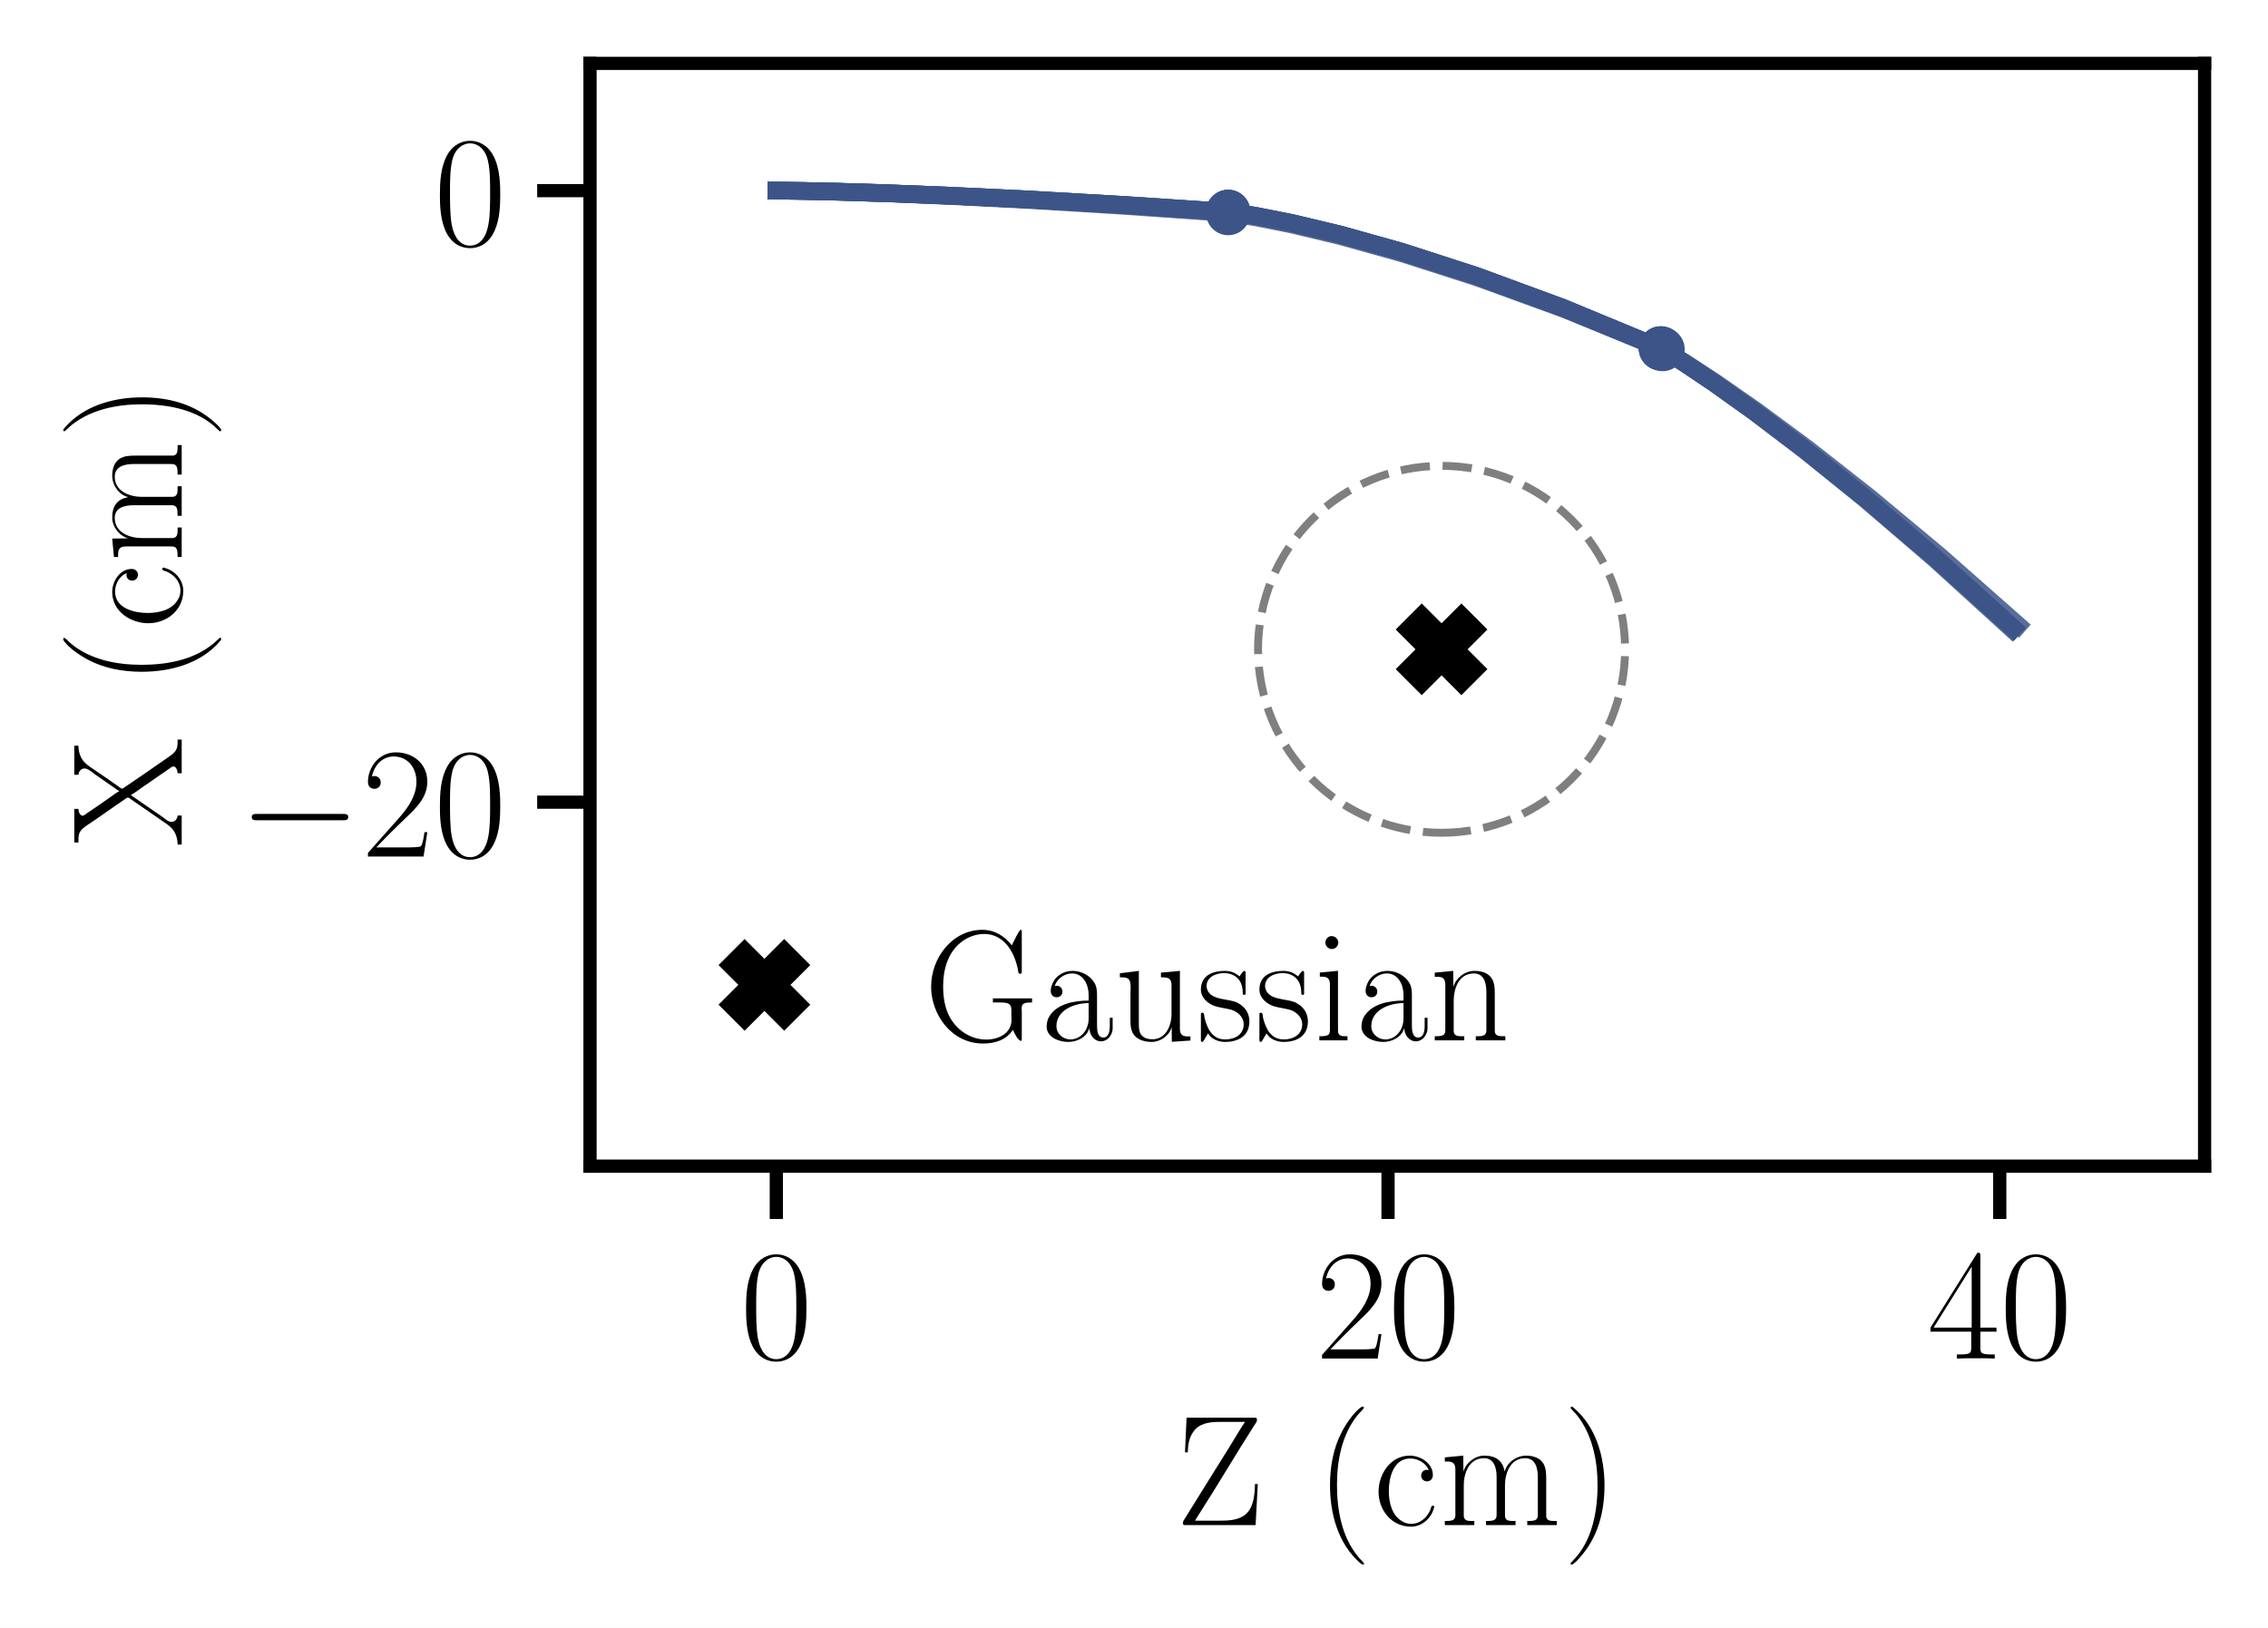
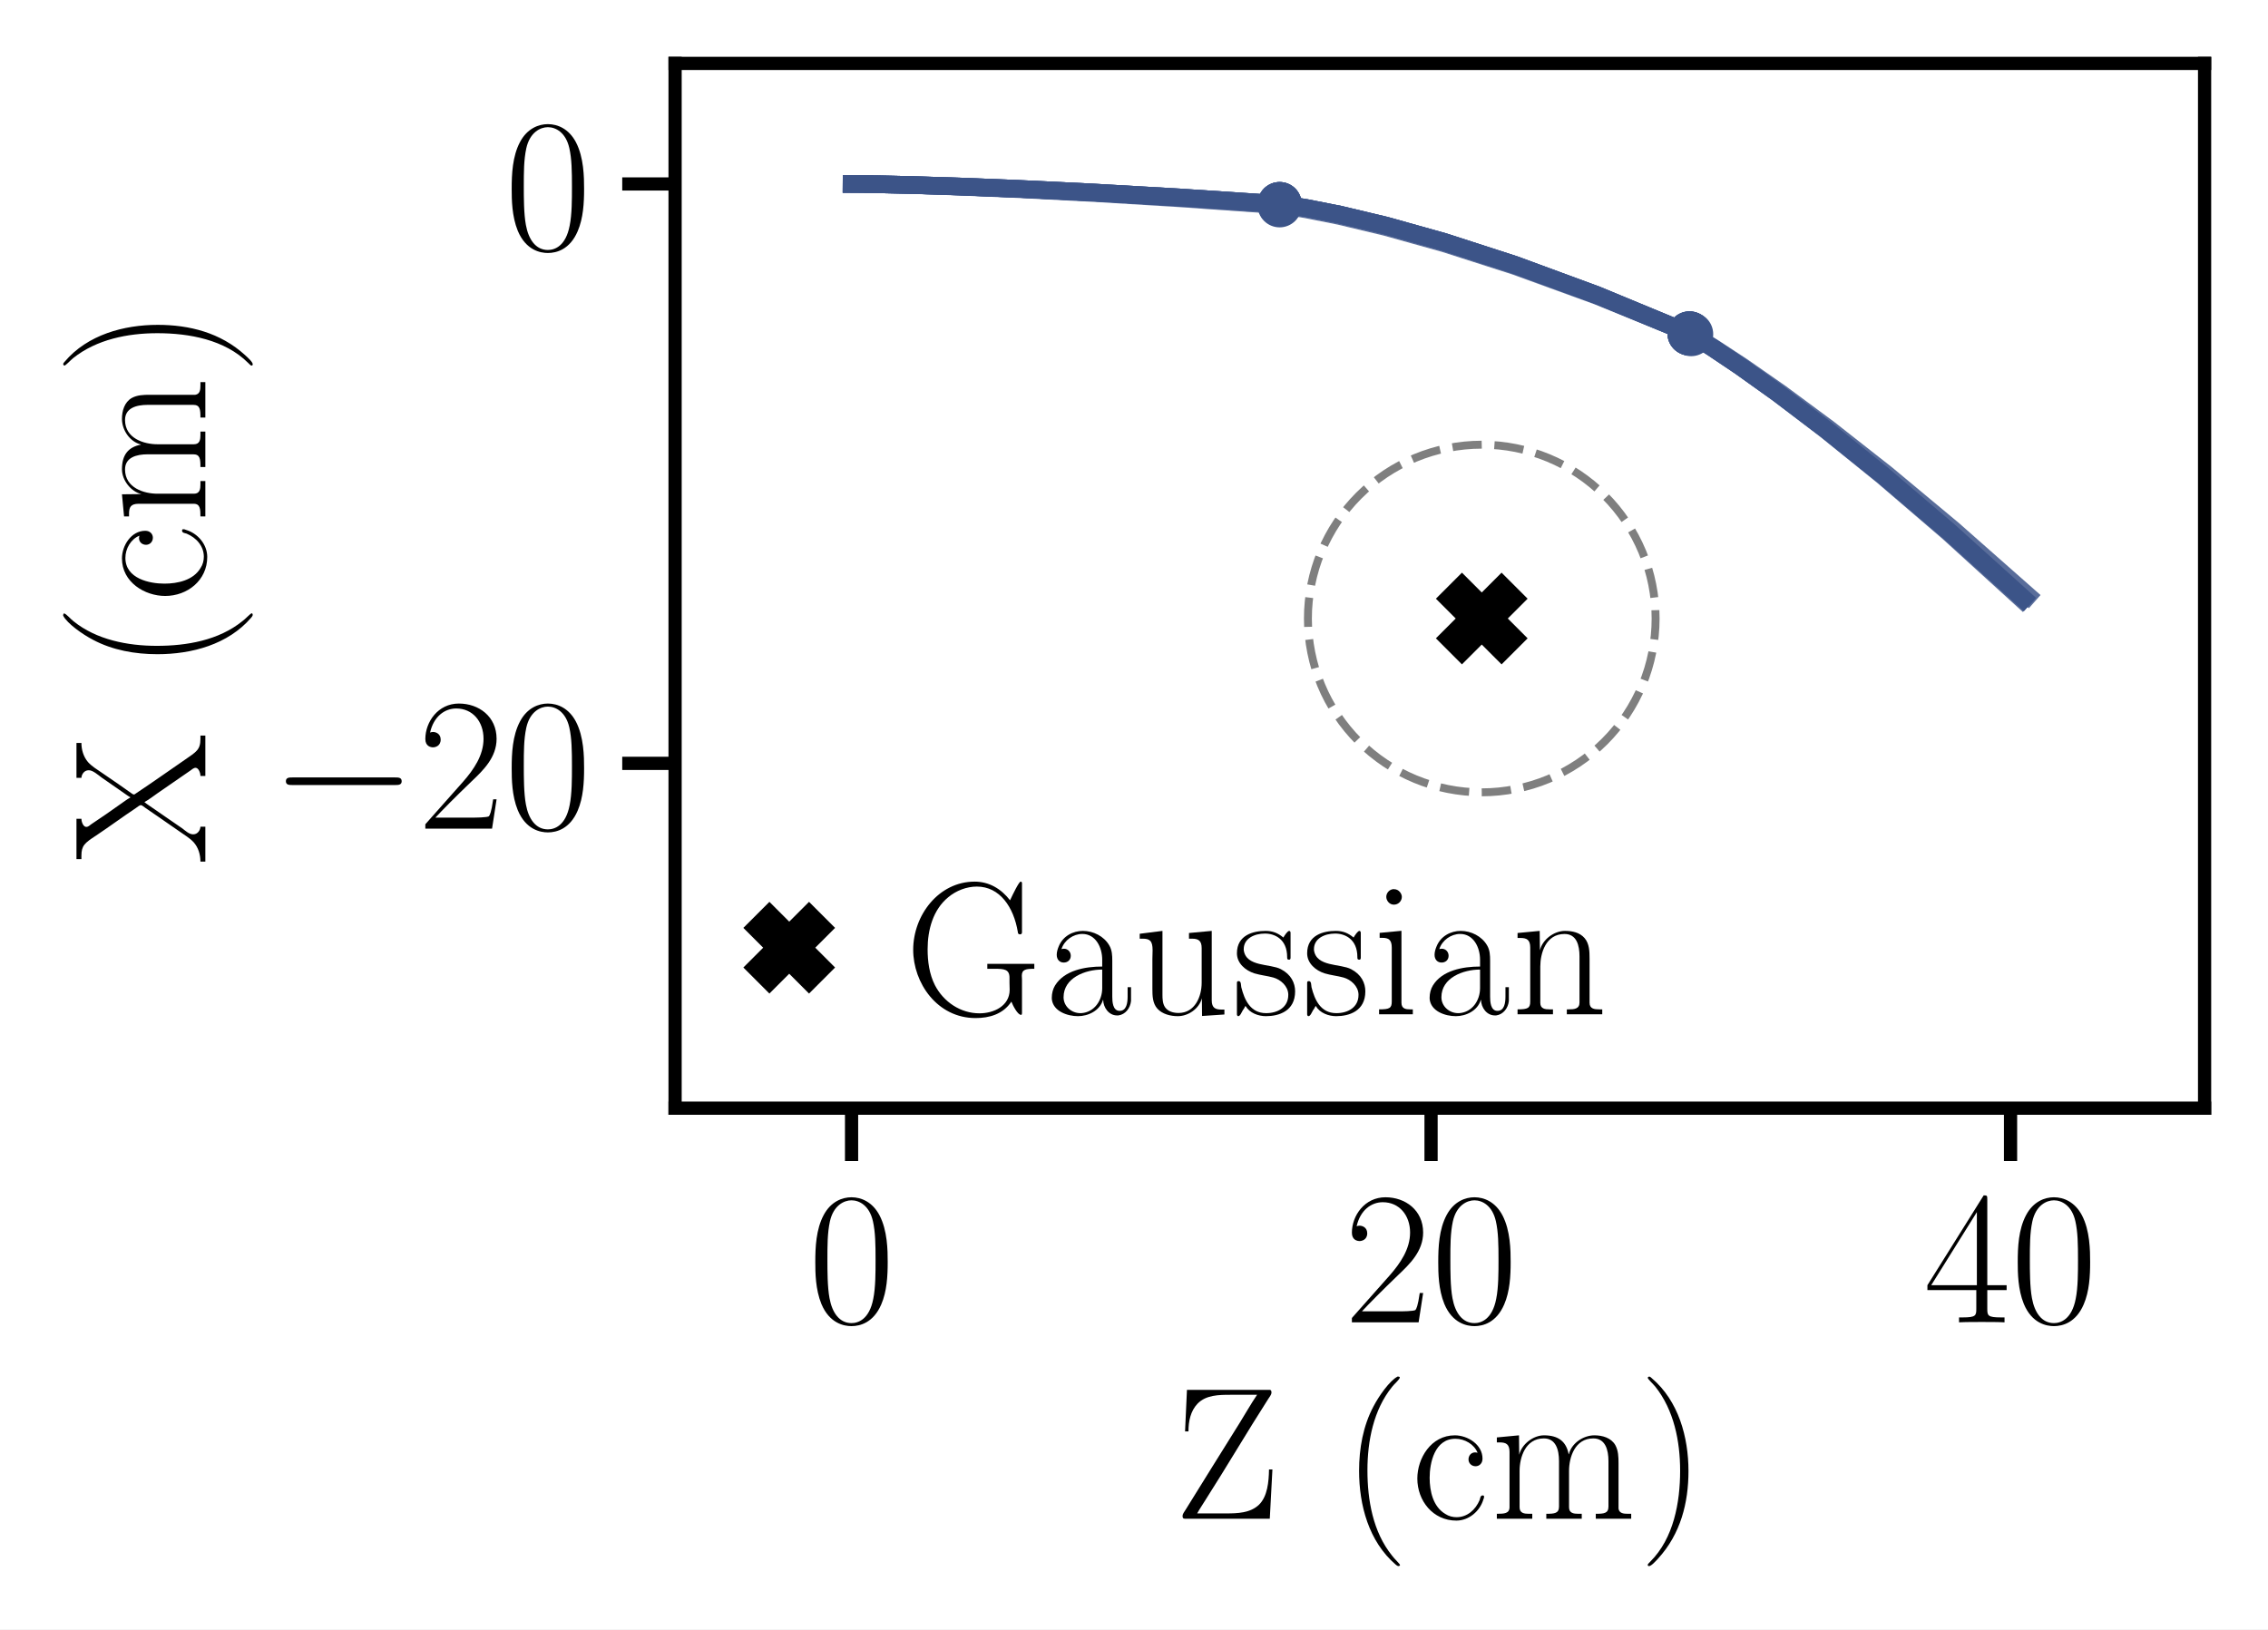
- <svg xmlns="http://www.w3.org/2000/svg" xmlns:xlink="http://www.w3.org/1999/xlink" width="257.52pt" height="184.879pt" viewBox="0 0 257.52 184.879" version="1.1">
+ <svg xmlns="http://www.w3.org/2000/svg" xmlns:xlink="http://www.w3.org/1999/xlink" width="257.52pt" height="185.028pt" viewBox="0 0 257.52 185.028" version="1.1">
  <defs>
    <style type="text/css">*{stroke-linejoin: round; stroke-linecap: butt}</style>
  </defs>
  <g id="figure_1">
    <g id="patch_1">
-       <path d="M 0 184.879  L 257.52 184.879  L 257.52 0  L 0 0  z " style="fill: #ffffff" />
+       <path d="M 0 185.028  L 257.52 185.028  L 257.52 0  L 0 0  z " style="fill: #ffffff" />
    </g>
    <g id="axes_1">
      <g id="patch_2">
-         <path d="M 66.994 132.446  L 250.32 132.446  L 250.32 7.2  L 66.994 7.2  z " style="fill: #ffffff" />
+         <path d="M 76.652 125.847  L 250.32 125.847  L 250.32 7.2  L 76.652 7.2  z " style="fill: #ffffff" />
      </g>
      <g id="matplotlib.axis_1">
        <g id="xtick_1">
          <g id="line2d_1">
            <defs>
-               <path id="m2c2d97f7ad" d="M 0 0  L 0 6  " style="stroke: #000000; stroke-width: 1.5" />
-             </defs>
-             <g>
-               <use xlink:href="#m2c2d97f7ad" x="88.147" y="132.446" style="stroke: #000000; stroke-width: 1.5" />
+               <path id="mf3b9656940" d="M 0 0  L 0 6  " style="stroke: #000000; stroke-width: 1.5" />
+             </defs>
+             <g>
+               <use xlink:href="#mf3b9656940" x="96.691" y="125.847" style="stroke: #000000; stroke-width: 1.5" />
            </g>
          </g>
          <g id="text_1">
-             <g transform="translate(84.03441 154.295) scale(0.18 -0.18)">
+             <g transform="translate(91.75621 150.1662) scale(0.216 -0.216)">
              <defs>
                <path id="CMR17-32" d="M 2688 2038  C 2688 2430 2681 3099 2412 3613  C 2176 4063 1798 4224 1465 4224  C 1158 4224 768 4082 524 3620  C 268 3137 243 2539 243 2038  C 243 1671 249 1112 448 623  C 723 -39 1216 -128 1465 -128  C 1760 -128 2208 -7 2470 604  C 2662 1048 2688 1568 2688 2038  z M 1465 -26  C 1056 -26 812 328 723 816  C 652 1196 652 1749 652 2109  C 652 2604 652 3015 736 3407  C 857 3954 1216 4121 1465 4121  C 1728 4121 2067 3947 2188 3420  C 2272 3054 2278 2623 2278 2109  C 2278 1691 2278 1176 2201 797  C 2067 96 1689 -26 1465 -26  z " transform="scale(0.015625)" />
              </defs>
              <use xlink:href="#CMR17-32" transform="scale(0.996264)" />
            </g>
          </g>
        </g>
        <g id="xtick_2">
          <g id="line2d_2">
            <g>
-               <use xlink:href="#m2c2d97f7ad" x="157.604" y="132.446" style="stroke: #000000; stroke-width: 1.5" />
+               <use xlink:href="#mf3b9656940" x="162.489" y="125.847" style="stroke: #000000; stroke-width: 1.5" />
            </g>
          </g>
          <g id="text_2">
-             <g transform="translate(149.3799 154.295) scale(0.18 -0.18)">
+             <g transform="translate(152.6198 150.1662) scale(0.216 -0.216)">
              <defs>
                <path id="CMR17-34" d="M 2668 990  L 2553 990  C 2489 537 2438 460 2412 422  C 2380 371 1920 371 1830 371  L 601 371  C 832 620 1280 1073 1824 1596  C 2214 1966 2668 2400 2668 3033  C 2668 3788 2067 4224 1395 4224  C 691 4224 262 3603 262 3027  C 262 2777 448 2745 524 2745  C 588 2745 780 2783 780 3007  C 780 3206 614 3264 524 3264  C 486 3264 448 3257 422 3244  C 544 3788 915 4057 1305 4057  C 1862 4057 2227 3616 2227 3033  C 2227 2477 1900 1998 1536 1583  L 262 147  L 262 0  L 2515 0  L 2668 990  z " transform="scale(0.015625)" />
              </defs>
              <use xlink:href="#CMR17-34" transform="scale(0.996264)" />
              <use xlink:href="#CMR17-32" transform="translate(45.69048 0) scale(0.996264)" />
            </g>
          </g>
        </g>
        <g id="xtick_3">
          <g id="line2d_3">
            <g>
-               <use xlink:href="#m2c2d97f7ad" x="227.062" y="132.446" style="stroke: #000000; stroke-width: 1.5" />
+               <use xlink:href="#mf3b9656940" x="228.287" y="125.847" style="stroke: #000000; stroke-width: 1.5" />
            </g>
          </g>
          <g id="text_3">
-             <g transform="translate(218.8375 154.295) scale(0.18 -0.18)">
+             <g transform="translate(218.418 150.1662) scale(0.216 -0.216)">
              <defs>
                <path id="CMR17-36" d="M 2150 4147  C 2150 4281 2144 4288 2028 4288  L 128 1254  L 128 1088  L 1779 1088  L 1779 460  C 1779 230 1766 166 1318 166  L 1196 166  L 1196 0  C 1401 12 1747 12 1964 12  C 2182 12 2528 12 2732 0  L 2732 166  L 2611 166  C 2163 166 2150 230 2150 460  L 2150 1088  L 2803 1088  L 2803 1254  L 2150 1254  L 2150 4147  z M 1798 3723  L 1798 1254  L 256 1254  L 1798 3723  z " transform="scale(0.015625)" />
              </defs>
              <use xlink:href="#CMR17-36" transform="scale(0.996264)" />
              <use xlink:href="#CMR17-32" transform="translate(45.69048 0) scale(0.996264)" />
            </g>
          </g>
        </g>
        <g id="text_4">
-           <g transform="translate(133.3843 173.2123) scale(0.18 -0.18)">
+           <g transform="translate(133.1591 172.467) scale(0.216 -0.216)">
            <defs>
              <path id="SFRM1728-73" d="M 480 4352  L 416 2949  L 531 2949  C 531 3293 601 3637 838 3886  C 1120 4179 1561 4185 1939 4185  L 2848 4185  C 2636 3873 2451 3542 2252 3223  C 1644 2249 1030 1268 428 293  C 390 230 332 166 332 89  C 332 25 352 0 409 0  L 3277 0  L 3366 1663  L 3251 1663  C 3244 1249 3200 752 2912 472  C 2617 191 2188 179 1798 179  L 825 179  C 908 332 1011 478 1100 625  C 1824 1758 2502 2917 3225 4045  C 3264 4108 3328 4179 3334 4255  C 3334 4300 3328 4352 3270 4352  L 480 4352  z " transform="scale(0.015625)" />
              <path id="SFRM1728-19f" d="M 1913 4800  C 1651 4665 1286 4152 1100 3793  C 748 3132 614 2369 614 1619  C 614 458 940 -767 1849 -1549  C 1875 -1568 1907 -1600 1945 -1600  C 1964 -1600 1996 -1588 1996 -1568  C 1996 -1524 1804 -1357 1728 -1248  C 1081 -446 896 631 896 1638  C 896 2619 1100 3677 1728 4453  C 1804 4556 1990 4704 1990 4774  C 1990 4787 1964 4800 1939 4800  C 1926 4806 1920 4800 1913 4800  z " transform="scale(0.015625)" />
              <path id="SFRM1728-fe" d="M 2278 2227  C 2252 2233 2220 2240 2195 2240  C 2060 2240 1971 2131 1971 2003  C 1971 1868 2080 1772 2208 1772  C 2336 1772 2444 1868 2444 2028  C 2444 2508 1939 2816 1510 2816  C 704 2816 243 2041 243 1356  C 243 608 768 -64 1561 -64  C 1984 -64 2361 256 2476 659  C 2489 678 2496 710 2496 736  L 2496 755  C 2496 780 2470 787 2451 787  C 2368 787 2368 691 2348 633  C 2208 300 1926 51 1568 51  C 1440 51 1305 83 1190 160  C 774 403 659 934 659 1382  C 659 1881 825 2700 1529 2700  C 1843 2700 2163 2515 2278 2227  z " transform="scale(0.015625)" />
              <path id="SFRM1728-17b" d="M 256 2745  L 256 2577  L 352 2577  C 563 2577 684 2520 684 2256  L 684 391  C 684 172 499 166 256 166  L 256 0  L 1452 0  L 1452 166  L 1337 166  C 1184 166 1024 185 1024 385  L 1024 1619  C 1024 2063 1216 2712 1843 2712  C 2246 2712 2355 2333 2355 1947  L 2355 410  C 2355 179 2201 166 1926 166  L 1926 0  L 3123 0  L 3123 166  L 3008 166  C 2854 166 2694 185 2694 385  L 2694 1619  C 2694 2063 2886 2712 3513 2712  C 3917 2712 4025 2333 4025 1947  L 4025 410  C 4025 179 3872 166 3597 166  L 3597 0  L 4793 0  L 4793 166  L 4685 166  C 4537 166 4390 179 4365 340  L 4365 1876  C 4365 2089 4358 2301 4256 2487  C 4115 2732 3821 2816 3552 2816  C 3168 2816 2777 2545 2688 2179  L 2681 2179  C 2598 2610 2329 2816 1849 2816  C 1478 2816 1094 2513 1011 2159  L 1004 2816  L 256 2745  z " transform="scale(0.015625)" />
              <path id="SFRM1728-1a0" d="M 358 4787  C 345 4780 339 4767 339 4761  C 339 4716 518 4556 595 4460  C 1222 3672 1433 2621 1433 1622  C 1433 552 1216 -659 428 -1447  C 403 -1479 339 -1524 339 -1562  C 339 -1588 358 -1600 384 -1600  C 460 -1600 608 -1434 691 -1344  C 1452 -511 1715 539 1715 1609  C 1715 2749 1382 3979 473 4748  C 448 4767 422 4800 390 4800  C 377 4800 364 4793 358 4787  z " transform="scale(0.015625)" />
            </defs>
            <use xlink:href="#SFRM1728-73" transform="scale(0.996264)" />
            <use xlink:href="#SFRM1728-19f" transform="translate(88.3975 0) scale(0.996264)" />
            <use xlink:href="#SFRM1728-fe" transform="translate(124.7908 0) scale(0.996264)" />
            <use xlink:href="#SFRM1728-17b" transform="translate(166.3877 0) scale(0.996264)" />
            <use xlink:href="#SFRM1728-1a0" transform="translate(244.41 0) scale(0.996264)" />
          </g>
        </g>
      </g>
      <g id="matplotlib.axis_2">
        <g id="ytick_1">
          <g id="line2d_4">
            <defs>
-               <path id="m97be2ce21b" d="M 0 0  L -6 0  " style="stroke: #000000; stroke-width: 1.5" />
-             </defs>
-             <g>
-               <use xlink:href="#m97be2ce21b" x="66.994" y="91.109" style="stroke: #000000; stroke-width: 1.5" />
+               <path id="md460f7f77c" d="M 0 0  L -6 0  " style="stroke: #000000; stroke-width: 1.5" />
+             </defs>
+             <g>
+               <use xlink:href="#md460f7f77c" x="76.652" y="86.688" style="stroke: #000000; stroke-width: 1.5" />
            </g>
          </g>
          <g id="text_5">
-             <g transform="translate(27.09724 97.28373) scale(0.18 -0.18)">
+             <g transform="translate(30.67668 94.09785) scale(0.216 -0.216)">
              <defs>
                <path id="CMSY10-1" d="M 4217 1472  C 4326 1472 4441 1472 4441 1600  C 4441 1728 4326 1728 4217 1728  L 755 1728  C 646 1728 531 1728 531 1600  C 531 1472 646 1472 755 1472  L 4217 1472  z " transform="scale(0.015625)" />
              </defs>
              <use xlink:href="#CMSY10-1" transform="scale(0.996264)" />
              <use xlink:href="#CMR17-34" transform="translate(77.48747 0) scale(0.996264)" />
              <use xlink:href="#CMR17-32" transform="translate(123.1779 0) scale(0.996264)" />
            </g>
          </g>
        </g>
        <g id="ytick_2">
          <g id="line2d_5">
            <g>
-               <use xlink:href="#m97be2ce21b" x="66.994" y="21.651" style="stroke: #000000; stroke-width: 1.5" />
+               <use xlink:href="#md460f7f77c" x="76.652" y="20.89" style="stroke: #000000; stroke-width: 1.5" />
            </g>
          </g>
          <g id="text_6">
-             <g transform="translate(49.26927 27.82611) scale(0.18 -0.18)">
+             <g transform="translate(57.28312 28.29966) scale(0.216 -0.216)">
              <use xlink:href="#CMR17-32" transform="scale(0.996264)" />
            </g>
          </g>
        </g>
        <g id="text_7">
-           <g transform="translate(20.63014 96.26231) rotate(-90) scale(0.18 -0.18)">
+           <g transform="translate(23.31615 98.25089) rotate(-90) scale(0.216 -0.216)">
            <defs>
              <path id="SFRM1728-6f" d="M 204 4352  L 204 4185  L 320 4185  C 659 4185 748 4077 998 3694  C 1299 3242 1625 2803 1926 2351  C 1964 2293 2028 2223 2028 2179  C 2028 2134 1958 2064 1926 2013  L 1638 1593  C 1472 1351 1305 1115 1139 873  C 1024 714 921 529 774 395  C 595 236 358 166 121 166  L 121 0  L 1299 0  L 1299 166  C 1171 172 1043 268 1043 402  L 1043 421  C 1043 548 1164 675 1241 777  C 1465 1109 1702 1440 1926 1771  C 1996 1866 2054 1968 2131 2058  C 2214 1905 2329 1758 2432 1612  C 2688 1249 2937 873 3193 510  C 3225 465 3289 395 3289 332  C 3289 230 3123 166 3014 166  L 3014 0  L 4377 0  L 4377 166  L 4262 166  C 3897 166 3827 306 3558 695  C 3180 1242 2790 1796 2419 2351  C 2406 2370 2387 2389 2387 2414  C 2387 2452 2451 2522 2483 2573  L 2752 2956  C 2873 3134 3001 3319 3123 3497  C 3232 3656 3334 3828 3481 3962  C 3661 4115 3897 4185 4128 4185  L 4128 4352  L 2950 4352  L 2950 4185  C 3078 4178 3206 4083 3206 3943  L 3206 3930  C 3206 3803 3052 3624 2956 3497  C 2764 3217 2572 2943 2380 2669  C 2355 2624 2316 2586 2297 2535  L 2284 2535  C 2220 2656 2131 2765 2054 2879  C 1824 3204 1600 3522 1382 3854  C 1344 3905 1292 3956 1292 4019  C 1292 4121 1459 4185 1568 4185  L 1568 4352  L 204 4352  z " transform="scale(0.015625)" />
            </defs>
            <use xlink:href="#SFRM1728-6f" transform="scale(0.996264)" />
            <use xlink:href="#SFRM1728-19f" transform="translate(101.3665 0) scale(0.996264)" />
            <use xlink:href="#SFRM1728-fe" transform="translate(137.7599 0) scale(0.996264)" />
            <use xlink:href="#SFRM1728-17b" transform="translate(179.3568 0) scale(0.996264)" />
            <use xlink:href="#SFRM1728-1a0" transform="translate(257.3791 0) scale(0.996264)" />
          </g>
        </g>
      </g>
      <g id="patch_3">
-         <path d="M 163.682 94.582  C 169.208 94.582 174.508 92.386 178.416 88.479  C 182.323 84.571 184.519 79.271 184.519 73.745  C 184.519 68.219 182.323 62.918 178.416 59.01  C 174.508 55.103 169.208 52.907 163.682 52.907  C 158.156 52.907 152.855 55.103 148.948 59.01  C 145.04 62.918 142.844 68.219 142.844 73.745  C 142.844 79.271 145.04 84.571 148.948 88.479  C 152.855 92.386 158.156 94.582 163.682 94.582  L 163.682 94.582  z " clip-path="url(#pcea62c4145)" style="fill: none; opacity: 0.5; stroke-dasharray: 3.33,1.44; stroke-dashoffset: 0; stroke: #000000; stroke-width: 0.9; stroke-linejoin: miter" />
+         <path d="M 168.246 89.978  C 173.481 89.978 178.503 87.898 182.204 84.197  C 185.906 80.495 187.986 75.474 187.986 70.239  C 187.986 65.004 185.906 59.982 182.204 56.281  C 178.503 52.579 173.481 50.499 168.246 50.499  C 163.011 50.499 157.99 52.579 154.288 56.281  C 150.587 59.982 148.507 65.004 148.507 70.239  C 148.507 75.474 150.587 80.495 154.288 84.197  C 157.99 87.898 163.011 89.978 168.246 89.978  L 168.246 89.978  z " clip-path="url(#p970bafb200)" style="fill: none; opacity: 0.5; stroke-dasharray: 3.33,1.44; stroke-dashoffset: 0; stroke: #000000; stroke-width: 0.9; stroke-linejoin: miter" />
      </g>
      <g id="patch_4">
-         <path d="M 66.994 132.446  L 66.994 7.2  " style="fill: none; stroke: #000000; stroke-width: 1.5; stroke-linejoin: miter; stroke-linecap: square" />
+         <path d="M 76.652 125.847  L 76.652 7.2  " style="fill: none; stroke: #000000; stroke-width: 1.5; stroke-linejoin: miter; stroke-linecap: square" />
      </g>
      <g id="patch_5">
-         <path d="M 250.32 132.446  L 250.32 7.2  " style="fill: none; stroke: #000000; stroke-width: 1.5; stroke-linejoin: miter; stroke-linecap: square" />
+         <path d="M 250.32 125.847  L 250.32 7.2  " style="fill: none; stroke: #000000; stroke-width: 1.5; stroke-linejoin: miter; stroke-linecap: square" />
      </g>
      <g id="patch_6">
-         <path d="M 66.994 132.446  L 250.32 132.446  " style="fill: none; stroke: #000000; stroke-width: 1.5; stroke-linejoin: miter; stroke-linecap: square" />
+         <path d="M 76.652 125.847  L 250.32 125.847  " style="fill: none; stroke: #000000; stroke-width: 1.5; stroke-linejoin: miter; stroke-linecap: square" />
      </g>
      <g id="patch_7">
-         <path d="M 66.994 7.2  L 250.32 7.2  " style="fill: none; stroke: #000000; stroke-width: 1.5; stroke-linejoin: miter; stroke-linecap: square" />
+         <path d="M 76.652 7.2  L 250.32 7.2  " style="fill: none; stroke: #000000; stroke-width: 1.5; stroke-linejoin: miter; stroke-linecap: square" />
      </g>
      <g id="line2d_6">
-         <path d="M 88.147 21.651  L 88.95 21.656  L 91.359 21.689  L 95.373 21.779  L 100.992 21.953  L 108.213 22.241  L 117.035 22.669  L 127.455 23.268  L 139.47 24.064  L 140.276 24.161  L 142.679 24.539  L 146.655 25.323  L 152.169 26.638  L 159.176 28.605  L 167.625 31.344  L 177.457 34.969  L 188.601 39.59  L 189.288 40.001  L 191.318 41.284  L 194.638 43.52  L 199.191 46.781  L 204.917 51.141  L 211.752 56.667  L 219.628 63.425  L 228.473 71.475  " clip-path="url(#pcea62c4145)" style="fill: none; stroke: #3c5488; stroke-opacity: 0.85; stroke-width: 2; stroke-linecap: square" />
+         <path d="M 96.691 20.89  L 97.452 20.894  L 99.734 20.926  L 103.537 21.011  L 108.86 21.176  L 115.7 21.448  L 124.058 21.854  L 133.929 22.421  L 145.311 23.175  L 146.074 23.268  L 148.35 23.625  L 152.117 24.368  L 157.34 25.614  L 163.978 27.478  L 171.982 30.072  L 181.295 33.506  L 191.852 37.884  L 192.504 38.272  L 194.426 39.489  L 197.571 41.606  L 201.884 44.696  L 207.309 48.826  L 213.784 54.061  L 221.245 60.462  L 229.624 68.088  " clip-path="url(#p970bafb200)" style="fill: none; stroke: #3c5488; stroke-opacity: 0.85; stroke-width: 2; stroke-linecap: square" />
      </g>
      <g id="line2d_7">
-         <path d="M 88.147 21.651  L 88.949 21.656  L 91.358 21.689  L 95.371 21.778  L 100.988 21.952  L 108.207 22.239  L 117.026 22.666  L 127.443 23.263  L 139.455 24.056  L 140.26 24.154  L 142.663 24.53  L 146.639 25.313  L 152.152 26.626  L 159.159 28.591  L 167.608 31.327  L 177.439 34.948  L 188.583 39.564  L 189.271 39.974  L 191.304 41.256  L 194.631 43.487  L 199.197 46.739  L 204.942 51.085  L 211.804 56.59  L 219.717 63.32  L 228.611 71.333  " clip-path="url(#pcea62c4145)" style="fill: none; stroke: #3c5488; stroke-opacity: 0.85; stroke-width: 2; stroke-linecap: square" />
+         <path d="M 96.691 20.89  L 97.451 20.894  L 99.733 20.926  L 103.535 21.01  L 108.856 21.175  L 115.694 21.446  L 124.049 21.851  L 133.917 22.417  L 145.296 23.168  L 146.059 23.26  L 148.335 23.617  L 152.101 24.359  L 157.324 25.603  L 163.962 27.464  L 171.966 30.056  L 181.278 33.486  L 191.835 37.859  L 192.487 38.247  L 194.413 39.462  L 197.565 41.575  L 201.89 44.656  L 207.333 48.773  L 213.833 53.988  L 221.329 60.363  L 229.754 67.954  " clip-path="url(#p970bafb200)" style="fill: none; stroke: #3c5488; stroke-opacity: 0.85; stroke-width: 2; stroke-linecap: square" />
      </g>
      <g id="line2d_8">
-         <path d="M 88.147 21.651  L 88.95 21.656  L 91.358 21.692  L 95.372 21.787  L 100.99 21.972  L 108.209 22.278  L 117.028 22.733  L 127.444 23.369  L 139.454 24.215  L 140.261 24.317  L 142.669 24.704  L 146.655 25.497  L 152.183 26.817  L 159.214 28.78  L 167.697 31.502  L 177.575 35.092  L 188.785 39.658  L 189.478 40.06  L 191.526 41.321  L 194.879 43.517  L 199.481 46.723  L 205.276 51.011  L 212.199 56.447  L 220.186 63.098  L 229.167 71.024  " clip-path="url(#pcea62c4145)" style="fill: none; stroke: #3c5488; stroke-opacity: 0.85; stroke-width: 2; stroke-linecap: square" />
+         <path d="M 96.691 20.89  L 97.451 20.895  L 99.733 20.928  L 103.536 21.018  L 108.857 21.194  L 115.696 21.483  L 124.051 21.915  L 133.918 22.517  L 145.295 23.319  L 146.059 23.415  L 148.341 23.781  L 152.116 24.533  L 157.354 25.783  L 164.014 27.643  L 172.05 30.221  L 181.408 33.622  L 192.027 37.948  L 192.684 38.329  L 194.624 39.524  L 197.8 41.604  L 202.16 44.641  L 207.649 48.702  L 214.207 53.852  L 221.773 60.153  L 230.281 67.661  " clip-path="url(#p970bafb200)" style="fill: none; stroke: #3c5488; stroke-opacity: 0.85; stroke-width: 2; stroke-linecap: square" />
      </g>
      <g id="line2d_9">
-         <path d="M 88.147 21.651  L 88.949 21.656  L 91.357 21.689  L 95.37 21.778  L 100.985 21.952  L 108.203 22.239  L 117.02 22.667  L 127.435 23.264  L 139.444 24.058  L 140.249 24.156  L 142.652 24.533  L 146.627 25.315  L 152.14 26.627  L 159.146 28.591  L 167.595 31.324  L 177.426 34.941  L 188.571 39.553  L 189.259 39.962  L 191.292 41.244  L 194.618 43.475  L 199.182 46.729  L 204.923 51.078  L 211.779 56.59  L 219.682 63.328  L 228.561 71.355  " clip-path="url(#pcea62c4145)" style="fill: none; stroke: #3c5488; stroke-opacity: 0.85; stroke-width: 2; stroke-linecap: square" />
+         <path d="M 96.691 20.89  L 97.451 20.894  L 99.732 20.926  L 103.533 21.01  L 108.853 21.175  L 115.69 21.447  L 124.043 21.852  L 133.909 22.418  L 145.286 23.17  L 146.048 23.262  L 148.325 23.619  L 152.09 24.361  L 157.312 25.604  L 163.95 27.464  L 171.954 30.053  L 181.267 33.48  L 191.824 37.848  L 192.476 38.236  L 194.402 39.45  L 197.553 41.564  L 201.876 44.647  L 207.315 48.766  L 213.809 53.988  L 221.296 60.371  L 229.708 67.975  " clip-path="url(#p970bafb200)" style="fill: none; stroke: #3c5488; stroke-opacity: 0.85; stroke-width: 2; stroke-linecap: square" />
      </g>
      <g id="line2d_10">
-         <path d="M 88.147 21.651  L 88.949 21.656  L 91.358 21.689  L 95.371 21.779  L 100.987 21.953  L 108.206 22.24  L 117.024 22.668  L 127.44 23.266  L 139.451 24.061  L 140.256 24.159  L 142.659 24.536  L 146.634 25.319  L 152.146 26.633  L 159.153 28.598  L 167.601 31.334  L 177.431 34.955  L 188.575 39.571  L 189.263 39.981  L 191.297 41.263  L 194.624 43.494  L 199.19 46.748  L 204.935 51.094  L 211.797 56.601  L 219.71 63.333  L 228.603 71.35  " clip-path="url(#pcea62c4145)" style="fill: none; stroke: #3c5488; stroke-opacity: 0.85; stroke-width: 2; stroke-linecap: square" />
+         <path d="M 96.691 20.89  L 97.451 20.894  L 99.733 20.926  L 103.534 21.011  L 108.855 21.176  L 115.693 21.448  L 124.047 21.854  L 133.914 22.42  L 145.292 23.173  L 146.055 23.265  L 148.331 23.623  L 152.097 24.365  L 157.319 25.609  L 163.956 27.471  L 171.959 30.063  L 181.272 33.493  L 191.828 37.865  L 192.48 38.254  L 194.406 39.468  L 197.558 41.582  L 201.884 44.664  L 207.326 48.782  L 213.827 53.999  L 221.323 60.376  L 229.747 67.97  " clip-path="url(#p970bafb200)" style="fill: none; stroke: #3c5488; stroke-opacity: 0.85; stroke-width: 2; stroke-linecap: square" />
      </g>
      <g id="line2d_11">
        <defs>
-           <path id="m9d7be932e4" d="M 0 2  C 0.53 2 1.039 1.789 1.414 1.414  C 1.789 1.039 2 0.53 2 0  C 2 -0.53 1.789 -1.039 1.414 -1.414  C 1.039 -1.789 0.53 -2 0 -2  C -0.53 -2 -1.039 -1.789 -1.414 -1.414  C -1.789 -1.039 -2 -0.53 -2 0  C -2 0.53 -1.789 1.039 -1.414 1.414  C -1.039 1.789 -0.53 2 0 2  z " style="stroke: #3c5488" />
+           <path id="m49af4b7c48" d="M 0 2  C 0.53 2 1.039 1.789 1.414 1.414  C 1.789 1.039 2 0.53 2 0  C 2 -0.53 1.789 -1.039 1.414 -1.414  C 1.039 -1.789 0.53 -2 0 -2  C -0.53 -2 -1.039 -1.789 -1.414 -1.414  C -1.789 -1.039 -2 -0.53 -2 0  C -2 0.53 -1.789 1.039 -1.414 1.414  C -1.039 1.789 -0.53 2 0 2  z " style="stroke: #3c5488" />
        </defs>
-         <g clip-path="url(#pcea62c4145)">
-           <use xlink:href="#m9d7be932e4" x="139.47" y="24.064" style="fill: #3c5488; stroke: #3c5488" />
+         <g clip-path="url(#p970bafb200)">
+           <use xlink:href="#m49af4b7c48" x="145.311" y="23.175" style="fill: #3c5488; stroke: #3c5488" />
        </g>
      </g>
      <g id="line2d_12">
-         <g clip-path="url(#pcea62c4145)">
-           <use xlink:href="#m9d7be932e4" x="188.601" y="39.59" style="fill: #3c5488; stroke: #3c5488" />
+         <g clip-path="url(#p970bafb200)">
+           <use xlink:href="#m49af4b7c48" x="191.852" y="37.884" style="fill: #3c5488; stroke: #3c5488" />
        </g>
      </g>
      <g id="line2d_13">
-         <g clip-path="url(#pcea62c4145)">
-           <use xlink:href="#m9d7be932e4" x="139.455" y="24.056" style="fill: #3c5488; stroke: #3c5488" />
+         <g clip-path="url(#p970bafb200)">
+           <use xlink:href="#m49af4b7c48" x="145.296" y="23.168" style="fill: #3c5488; stroke: #3c5488" />
        </g>
      </g>
      <g id="line2d_14">
-         <g clip-path="url(#pcea62c4145)">
-           <use xlink:href="#m9d7be932e4" x="188.583" y="39.564" style="fill: #3c5488; stroke: #3c5488" />
+         <g clip-path="url(#p970bafb200)">
+           <use xlink:href="#m49af4b7c48" x="191.835" y="37.859" style="fill: #3c5488; stroke: #3c5488" />
        </g>
      </g>
      <g id="line2d_15">
-         <g clip-path="url(#pcea62c4145)">
-           <use xlink:href="#m9d7be932e4" x="139.454" y="24.215" style="fill: #3c5488; stroke: #3c5488" />
+         <g clip-path="url(#p970bafb200)">
+           <use xlink:href="#m49af4b7c48" x="145.295" y="23.319" style="fill: #3c5488; stroke: #3c5488" />
        </g>
      </g>
      <g id="line2d_16">
-         <g clip-path="url(#pcea62c4145)">
-           <use xlink:href="#m9d7be932e4" x="188.785" y="39.658" style="fill: #3c5488; stroke: #3c5488" />
+         <g clip-path="url(#p970bafb200)">
+           <use xlink:href="#m49af4b7c48" x="192.027" y="37.948" style="fill: #3c5488; stroke: #3c5488" />
        </g>
      </g>
      <g id="line2d_17">
-         <g clip-path="url(#pcea62c4145)">
-           <use xlink:href="#m9d7be932e4" x="139.444" y="24.058" style="fill: #3c5488; stroke: #3c5488" />
+         <g clip-path="url(#p970bafb200)">
+           <use xlink:href="#m49af4b7c48" x="145.286" y="23.17" style="fill: #3c5488; stroke: #3c5488" />
        </g>
      </g>
      <g id="line2d_18">
-         <g clip-path="url(#pcea62c4145)">
-           <use xlink:href="#m9d7be932e4" x="188.571" y="39.553" style="fill: #3c5488; stroke: #3c5488" />
+         <g clip-path="url(#p970bafb200)">
+           <use xlink:href="#m49af4b7c48" x="191.824" y="37.848" style="fill: #3c5488; stroke: #3c5488" />
        </g>
      </g>
      <g id="line2d_19">
-         <g clip-path="url(#pcea62c4145)">
-           <use xlink:href="#m9d7be932e4" x="139.451" y="24.061" style="fill: #3c5488; stroke: #3c5488" />
+         <g clip-path="url(#p970bafb200)">
+           <use xlink:href="#m49af4b7c48" x="145.292" y="23.173" style="fill: #3c5488; stroke: #3c5488" />
        </g>
      </g>
      <g id="line2d_20">
-         <g clip-path="url(#pcea62c4145)">
-           <use xlink:href="#m9d7be932e4" x="188.575" y="39.571" style="fill: #3c5488; stroke: #3c5488" />
+         <g clip-path="url(#p970bafb200)">
+           <use xlink:href="#m49af4b7c48" x="191.828" y="37.865" style="fill: #3c5488; stroke: #3c5488" />
        </g>
      </g>
      <g id="line2d_21">
        <defs>
-           <path id="m1f24bad336" d="M -2.25 4.5  L 0 2.25  L 2.25 4.5  L 4.5 2.25  L 2.25 0  L 4.5 -2.25  L 2.25 -4.5  L 0 -2.25  L -2.25 -4.5  L -4.5 -2.25  L -2.25 0  L -4.5 2.25  z " style="stroke: #000000; stroke-linejoin: miter" />
+           <path id="ma4f714e747" d="M -2.25 4.5  L 0 2.25  L 2.25 4.5  L 4.5 2.25  L 2.25 0  L 4.5 -2.25  L 2.25 -4.5  L 0 -2.25  L -2.25 -4.5  L -4.5 -2.25  L -2.25 0  L -4.5 2.25  z " style="stroke: #000000; stroke-linejoin: miter" />
        </defs>
-         <g clip-path="url(#pcea62c4145)">
-           <use xlink:href="#m1f24bad336" x="163.682" y="73.745" style="stroke: #000000; stroke-linejoin: miter" />
+         <g clip-path="url(#p970bafb200)">
+           <use xlink:href="#ma4f714e747" x="168.246" y="70.239" style="stroke: #000000; stroke-linejoin: miter" />
        </g>
      </g>
      <g id="legend_1">
        <g id="line2d_22">
          <g>
-             <use xlink:href="#m1f24bad336" x="86.794" y="111.858" style="stroke: #000000; stroke-linejoin: miter" />
+             <use xlink:href="#ma4f714e747" x="89.612" y="107.622" style="stroke: #000000; stroke-linejoin: miter" />
          </g>
        </g>
        <g id="text_8">
-           <g transform="translate(104.7936 118.1584) scale(0.18 -0.18)">
+           <g transform="translate(102.5722 115.1823) scale(0.216 -0.216)">
            <defs>
              <path id="SFRM1728-34" d="M 3648 427  C 3693 304 3859 -20 3974 -20  C 4006 -20 4006 19 4006 51  L 4006 1166  C 4006 1205 4000 1257 4000 1302  C 4000 1516 4141 1536 4422 1536  L 4422 1702  L 2835 1702  L 2835 1536  L 3084 1536  C 3398 1536 3584 1522 3584 1237  L 3584 1062  C 3584 984 3590 907 3590 829  C 3590 284 3059 32 2572 32  C 1932 32 1363 414 1068 978  C 876 1354 819 1786 819 2197  C 819 2847 998 3528 1516 3953  C 1785 4178 2137 4313 2483 4313  C 3257 4313 3725 3619 3865 2782  C 3865 2744 3878 2699 3936 2699  C 3981 2699 4006 2718 4006 2770  L 4006 4422  C 4006 4447 4000 4480 3961 4480  C 3904 4480 3699 4056 3603 3850  C 3302 4236 2899 4480 2406 4480  C 1190 4480 332 3342 332 2178  C 332 1056 1145 -128 2438 -128  C 2899 -128 3366 0 3648 427  z " transform="scale(0.015625)" />
              <path id="SFRM1728-77" d="M 620 2201  C 716 2502 1017 2713 1324 2713  C 1772 2713 1996 2265 1996 1843  L 1996 1612  C 1414 1612 716 1484 403 972  C 332 857 294 704 294 569  L 294 518  C 332 102 819 -64 1177 -64  C 1516 -64 1913 115 2022 486  L 2028 486  C 2035 224 2220 -39 2496 -39  L 2540 -39  C 2784 -7 2944 211 2969 448  L 2969 915  L 2854 915  L 2854 595  C 2854 396 2822 115 2585 115  C 2348 115 2336 435 2336 595  L 2336 1804  C 2336 1990 2329 2169 2233 2329  C 2054 2636 1696 2816 1344 2816  C 1011 2816 665 2643 524 2284  C 492 2208 460 2105 460 2009  C 460 1849 556 1747 697 1747  C 832 1747 934 1836 934 1977  C 934 2112 832 2214 704 2214  C 678 2214 646 2208 620 2201  z M 1996 1510  L 1996 883  C 1996 467 1734 70 1292 38  L 1254 38  C 966 38 691 262 691 576  C 691 1235 1427 1510 1996 1510  z " transform="scale(0.015625)" />
              <path id="SFRM1728-1de" d="M 256 2719  L 256 2553  L 352 2553  C 595 2553 691 2483 691 2164  C 691 2062 684 1959 684 1864  L 684 855  C 684 625 691 370 851 191  C 1017 6 1292 -64 1542 -64  C 1900 -64 2265 191 2355 542  L 2361 -58  L 3116 -7  L 3116 159  L 3020 159  C 2816 159 2688 210 2688 472  L 2688 2816  L 1920 2745  L 1920 2553  L 2022 2553  C 2240 2553 2348 2483 2348 2234  L 2348 1066  C 2348 593 2118 44 1568 44  C 1401 44 1216 89 1113 236  C 1030 357 1024 517 1024 663  L 1024 2816  L 256 2719  z " transform="scale(0.015625)" />
              <path id="SFRM1728-1bd" d="M 480 275  L 492 275  C 627 44 921 -64 1177 -64  C 1619 -64 2163 108 2163 774  C 2163 1056 2028 1344 1683 1523  C 1318 1715 505 1593 428 2169  L 428 2201  C 428 2560 787 2726 1145 2726  C 1472 2726 1894 2540 1894 1932  C 1894 1881 1894 1843 1958 1843  C 2003 1843 2009 1875 2009 1920  L 2009 2752  C 2009 2777 1996 2816 1964 2816  C 1907 2816 1811 2668 1766 2592  C 1580 2745 1408 2816 1164 2816  C 748 2816 198 2675 198 2060  C 198 1721 486 1478 787 1382  C 998 1318 1216 1299 1427 1241  C 1676 1171 1920 953 1932 678  L 1932 652  C 1932 243 1587 38 1184 38  C 652 38 454 486 345 915  C 332 985 345 1120 256 1120  C 204 1120 198 1094 198 1056  L 198 0  C 198 -26 211 -64 243 -64  C 307 -64 358 70 396 134  C 428 179 460 224 480 275  z " transform="scale(0.015625)" />
              <path id="SFRM1728-16b" d="M 275 2749  L 275 2581  L 364 2581  C 569 2581 684 2523 684 2253  L 684 430  C 684 205 608 166 256 166  L 256 0  L 1395 0  L 1395 166  L 1305 166  C 1158 166 1011 185 1011 391  L 1011 2819  L 275 2749  z M 716 4224  C 576 4198 499 4075 499 3966  C 499 3843 601 3702 755 3702  C 915 3702 1024 3831 1024 3966  C 1024 4076 921 4224 768 4224  C 748 4230 729 4224 716 4224  z " transform="scale(0.015625)" />
              <path id="SFRM1728-183" d="M 256 2745  L 256 2577  L 352 2577  C 563 2577 684 2520 684 2256  L 684 430  C 684 211 608 166 256 166  L 256 0  L 1452 0  L 1452 166  L 1337 166  C 1184 166 1024 185 1024 385  L 1024 1613  C 1024 2050 1203 2712 1843 2712  C 2252 2712 2348 2327 2348 1954  L 2348 397  C 2348 179 2169 166 1977 166  L 1920 166  L 1920 0  L 3116 0  L 3116 166  L 3014 166  C 2848 166 2688 185 2688 391  L 2688 1883  C 2688 2121 2681 2384 2521 2571  C 2355 2764 2105 2816 1856 2816  C 1484 2816 1094 2520 1011 2159  L 1004 2816  L 256 2745  z " transform="scale(0.015625)" />
            </defs>
            <use xlink:href="#SFRM1728-34" transform="scale(0.996264)" />
            <use xlink:href="#SFRM1728-77" transform="translate(73.45909 0) scale(0.996264)" />
            <use xlink:href="#SFRM1728-1de" transform="translate(120.2597 0) scale(0.996264)" />
            <use xlink:href="#SFRM1728-1bd" transform="translate(172.2638 0) scale(0.996264)" />
            <use xlink:href="#SFRM1728-1bd" transform="translate(209.1775 0) scale(0.996264)" />
            <use xlink:href="#SFRM1728-16b" transform="translate(246.0911 0) scale(0.996264)" />
            <use xlink:href="#SFRM1728-77" transform="translate(272.0772 0) scale(0.996264)" />
            <use xlink:href="#SFRM1728-183" transform="translate(318.8778 0) scale(0.996264)" />
          </g>
        </g>
      </g>
    </g>
  </g>
  <defs>
-     <clipPath id="pcea62c4145">
-       <rect x="66.994" y="7.2" width="183.326" height="125.246" />
+     <clipPath id="p970bafb200">
+       <rect x="76.652" y="7.2" width="173.667" height="118.647" />
    </clipPath>
  </defs>
</svg>
